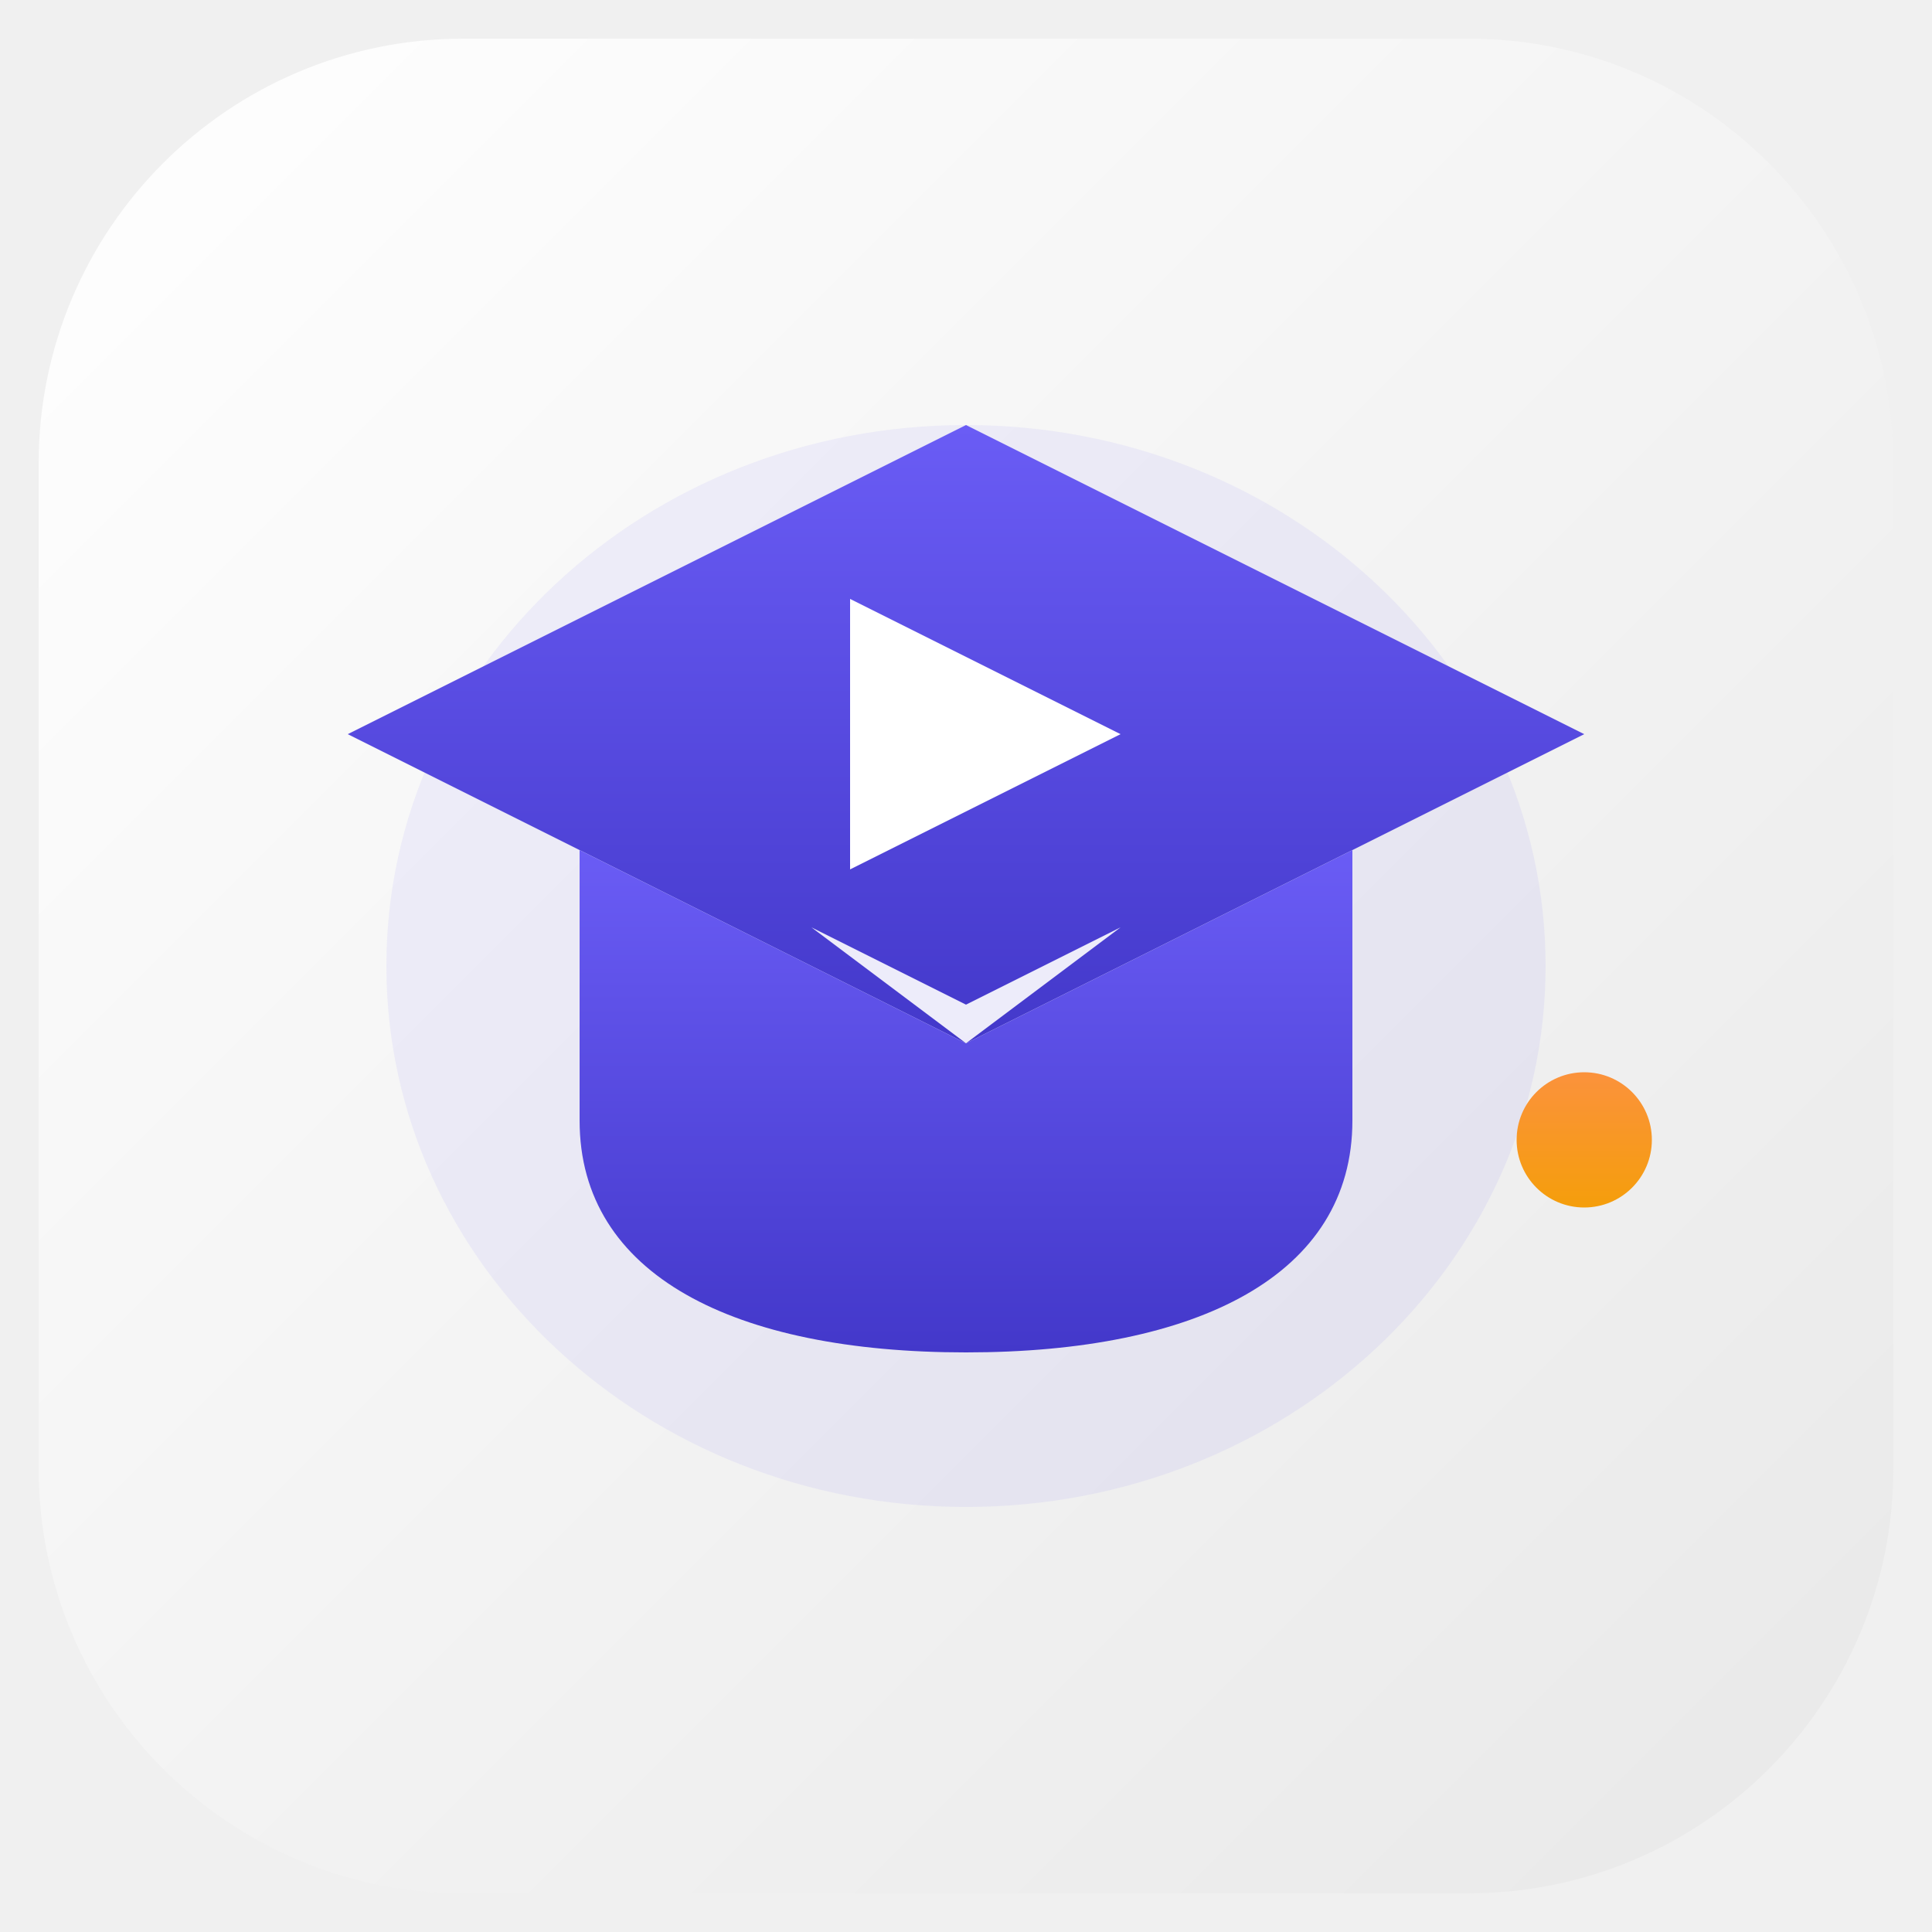
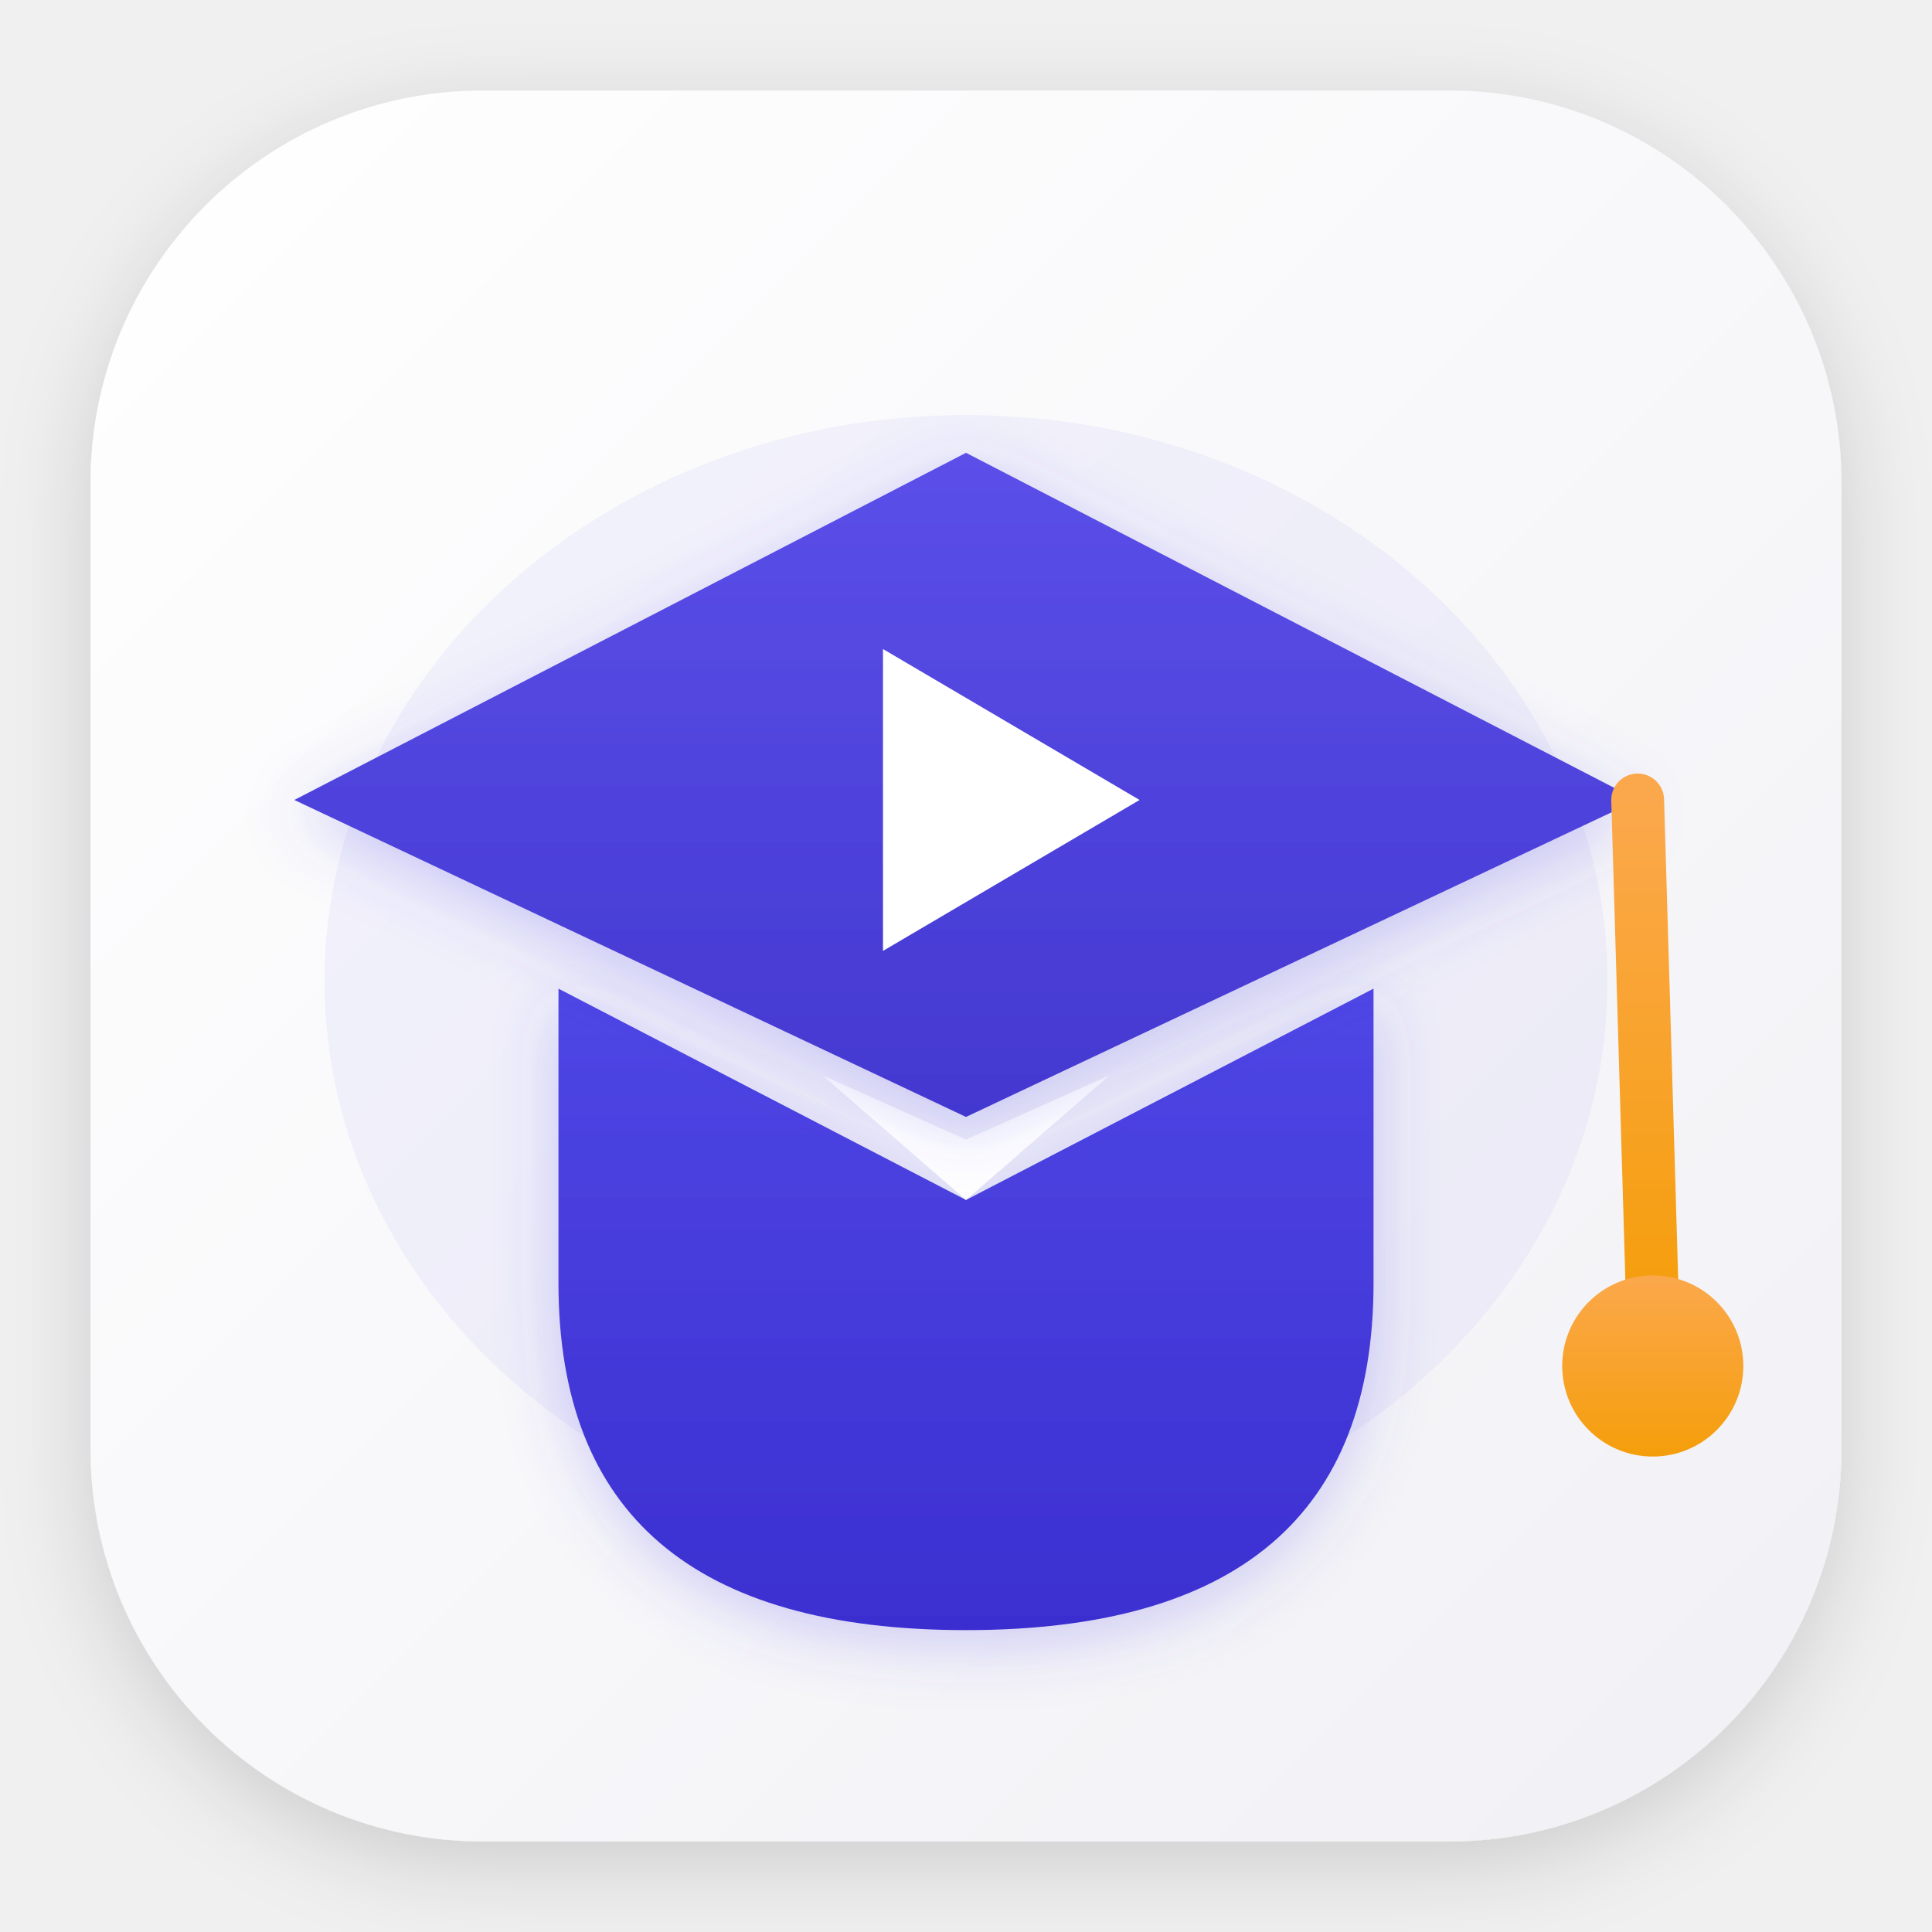
- <svg xmlns="http://www.w3.org/2000/svg" version="1.1" viewBox="0 0 100 100" style="enable-background:new 0 0 100 100;" xml:space="preserve">
+ <svg xmlns="http://www.w3.org/2000/svg" version="1.1" viewBox="0 0 512 512" style="enable-background:new 0 0 512 512;" xml:space="preserve">
  <defs>
    <linearGradient id="capGrad" x1="0%" y1="0%" x2="0%" y2="100%">
-       <stop offset="0%" stop-color="#6a5cf5" />
-       <stop offset="100%" stop-color="#4338ca" />
+       <stop offset="0%" stop-color="#5B4FE9" />
+       <stop offset="100%" stop-color="#4338D0" />
+     </linearGradient>
+     <linearGradient id="baseGrad" x1="0%" y1="0%" x2="0%" y2="100%">
+       <stop offset="0%" stop-color="#4F46E5" />
+       <stop offset="100%" stop-color="#3B2FD0" />
    </linearGradient>
    <linearGradient id="tileGrad" x1="0%" y1="0%" x2="100%" y2="100%">
-       <stop offset="0%" stop-color="#ffffff" />
-       <stop offset="100%" stop-color="#e8e8e8" />
+       <stop offset="0%" stop-color="#FFFFFF" />
+       <stop offset="100%" stop-color="#F1F0F5" />
    </linearGradient>
    <linearGradient id="tasselGrad" x1="0%" y1="0%" x2="0%" y2="100%">
-       <stop offset="0%" stop-color="#fb923c" />
-       <stop offset="100%" stop-color="#f59e0b" />
+       <stop offset="0%" stop-color="#FBA84C" />
+       <stop offset="100%" stop-color="#F59E0B" />
    </linearGradient>
+     <filter id="capGlow" x="-20%" y="-20%" width="140%" height="140%">
+       <feDropShadow dx="0" dy="4" stdDeviation="8" flood-color="#5B4FE9" flood-opacity="0.25" />
+     </filter>
+     <filter id="tileShadow" x="-10%" y="-10%" width="120%" height="120%">
+       <feDropShadow dx="0" dy="6" stdDeviation="12" flood-color="#000000" flood-opacity="0.15" />
+     </filter>
  </defs>
-   <rect x="2" y="2" width="96" height="96" rx="22" fill="url(#tileGrad)" />
-   <ellipse cx="50" cy="50" rx="30" ry="28" fill="#6a5cf5" opacity="0.08" />
-   <polygon points="50,22 82,38 50,54 18,38" fill="url(#capGrad)" />
-   <polygon points="44,31 44,45 58,38" fill="#ffffff" />
-   <path d="M30,44 L30,58 C30,66 38,70 50,70 C62,70 70,66 70,58 L70,44 L50,54 Z" fill="url(#capGrad)" />
-   <polygon points="50,54 42,48 50,52 58,48" fill="#ffffff" opacity="0.9" />
-   <line x1="82" y1="38" x2="82" y2="55" stroke="url(#tasselGrad)" stroke-width="2.5" stroke-linecap="round" />
-   <circle cx="82" cy="59" r="3.5" fill="url(#tasselGrad)" />
+   <rect x="24" y="24" width="464" height="464" rx="104" fill="url(#tileGrad)" filter="url(#tileShadow)" />
+   <ellipse cx="256" cy="260" rx="170" ry="150" fill="#5B4FE9" opacity="0.06" />
+   <path d="M148 262 L256 318 L364 262 L364 340 Q364 432 256 432 Q148 432 148 340 Z" fill="url(#baseGrad)" filter="url(#capGlow)" />
+   <polygon points="256,318 218,285 256,302 294,285" fill="#FFFFFF" opacity="0.95" />
+   <path d="M256 120 L434 212 L256 296 L78 212 Z" fill="url(#capGrad)" filter="url(#capGlow)" />
+   <path d="M234 172 L302 212 L234 252 Z" fill="#FFFFFF" />
+   <path d="M434 212 L438 348" stroke="url(#tasselGrad)" stroke-width="14" stroke-linecap="round" fill="none" />
+   <circle cx="438" cy="362" r="24" fill="url(#tasselGrad)" />
</svg>
